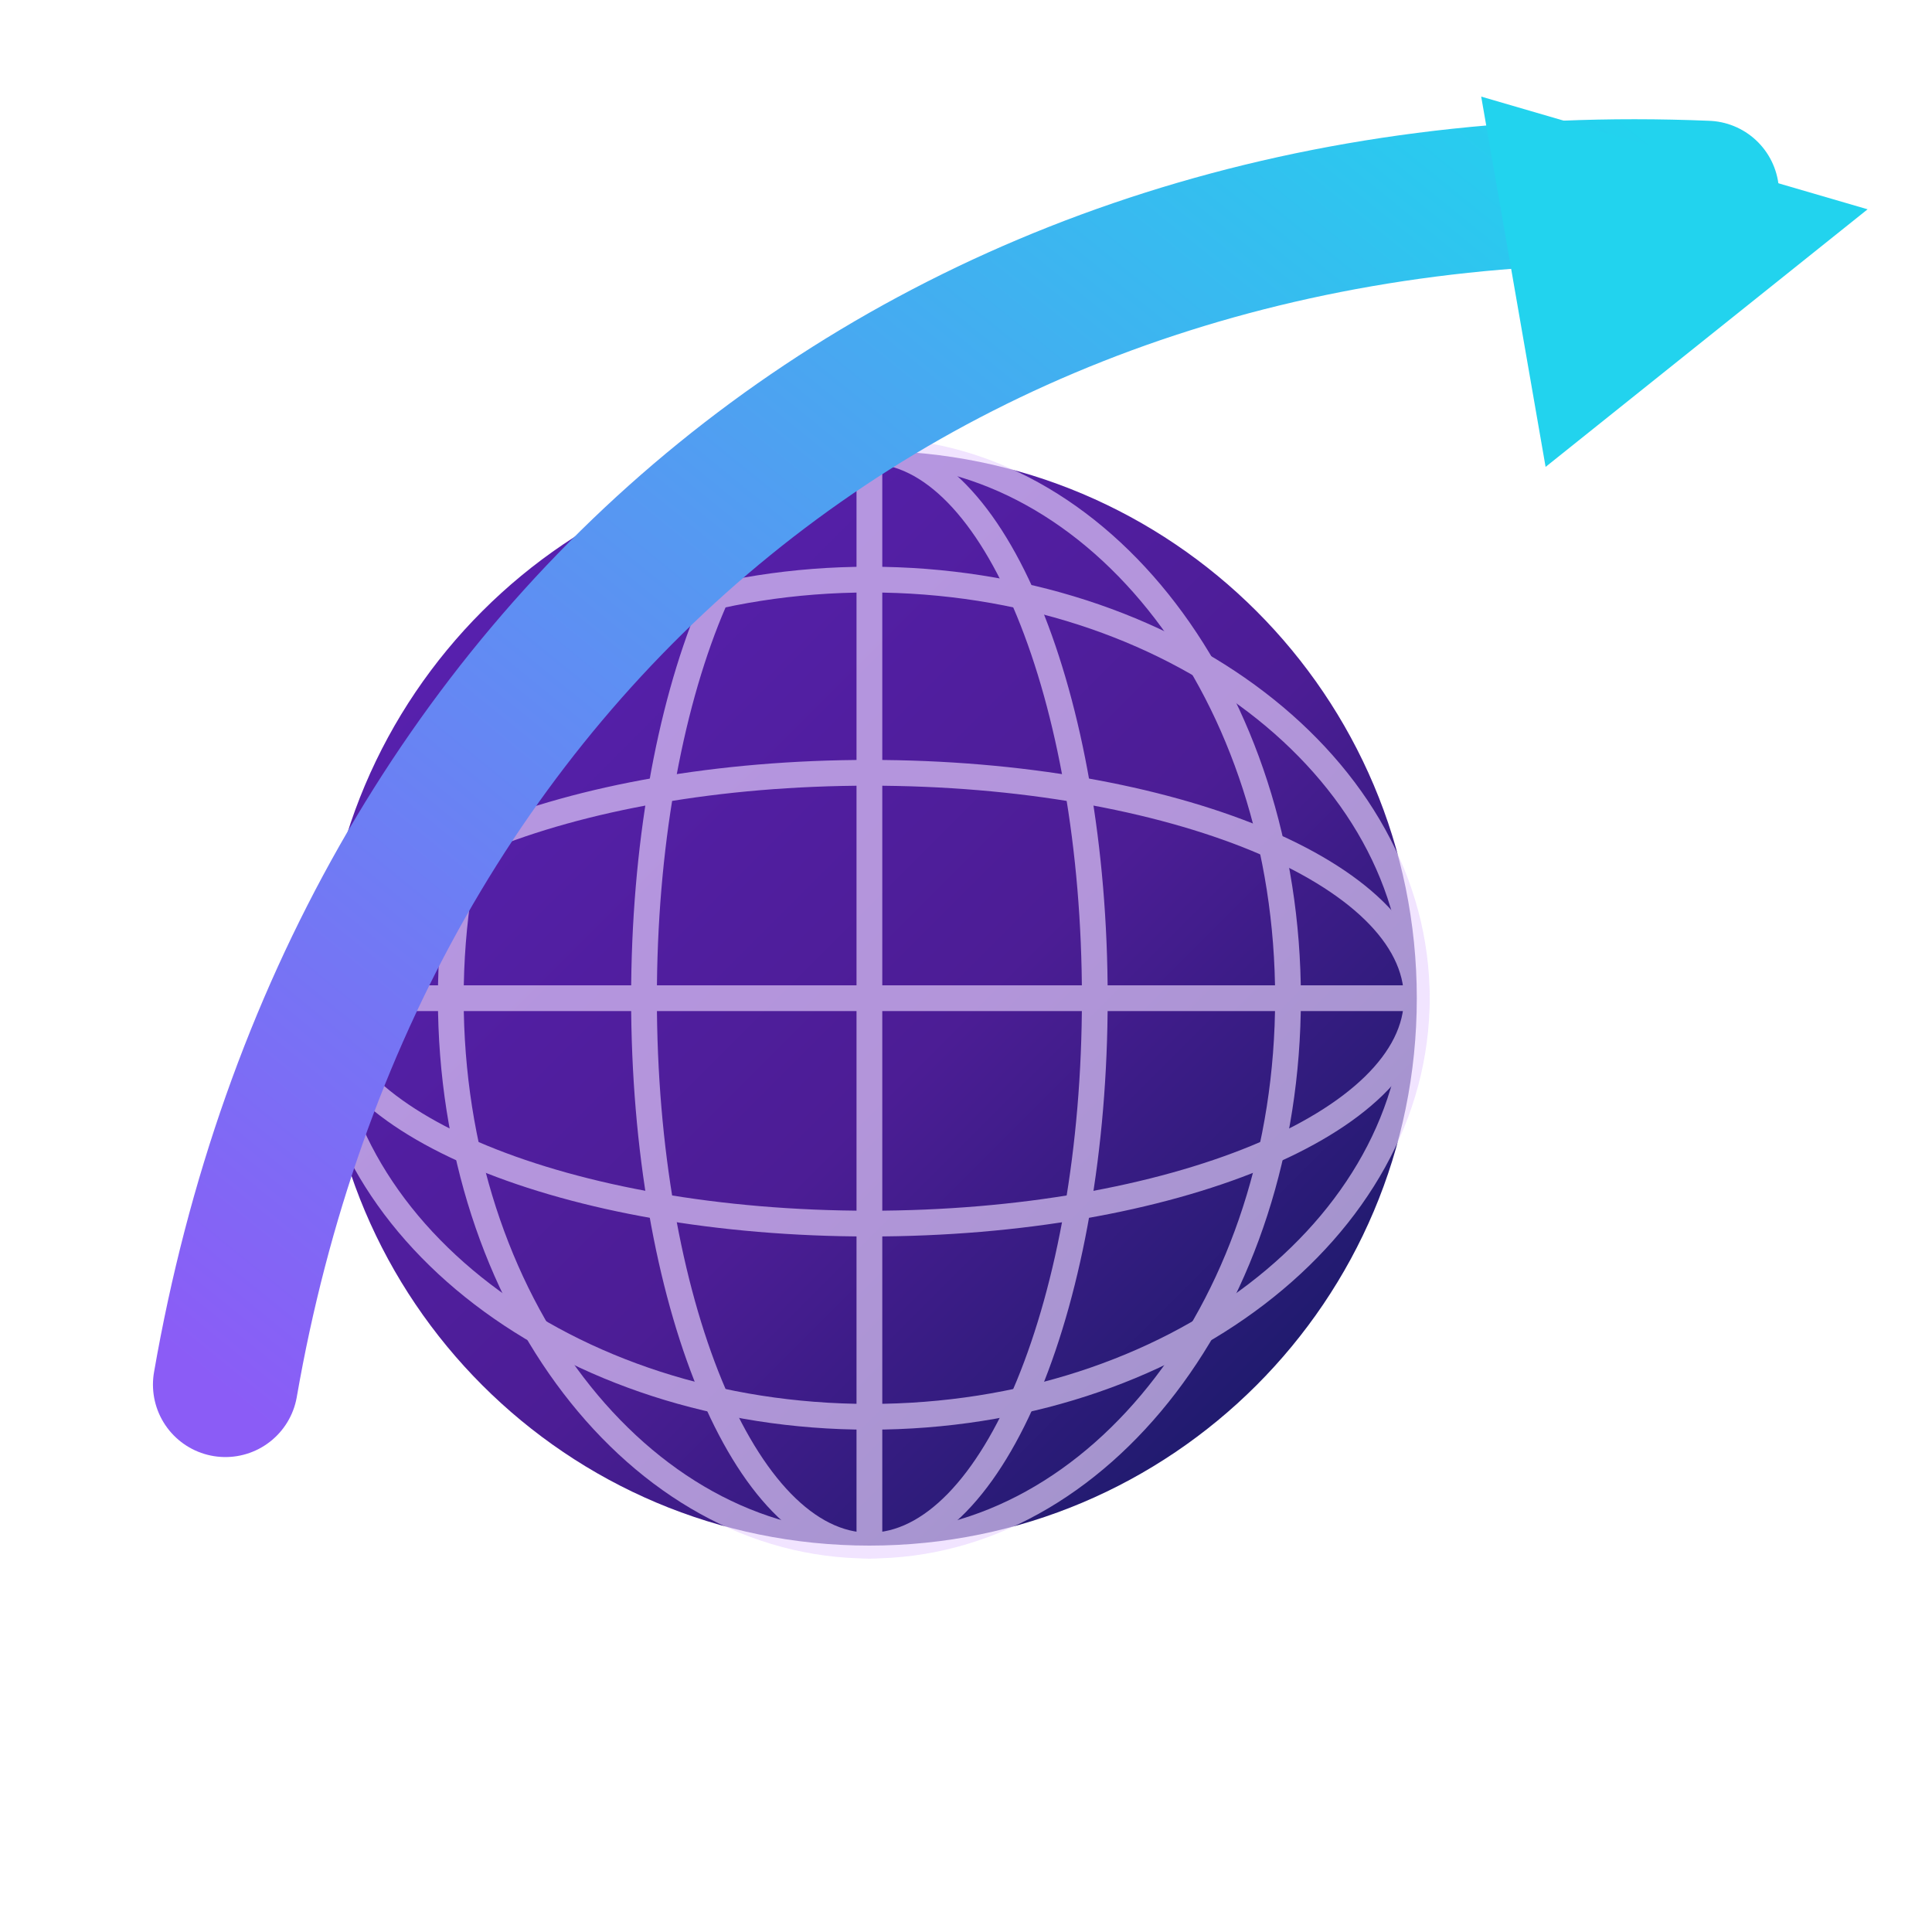
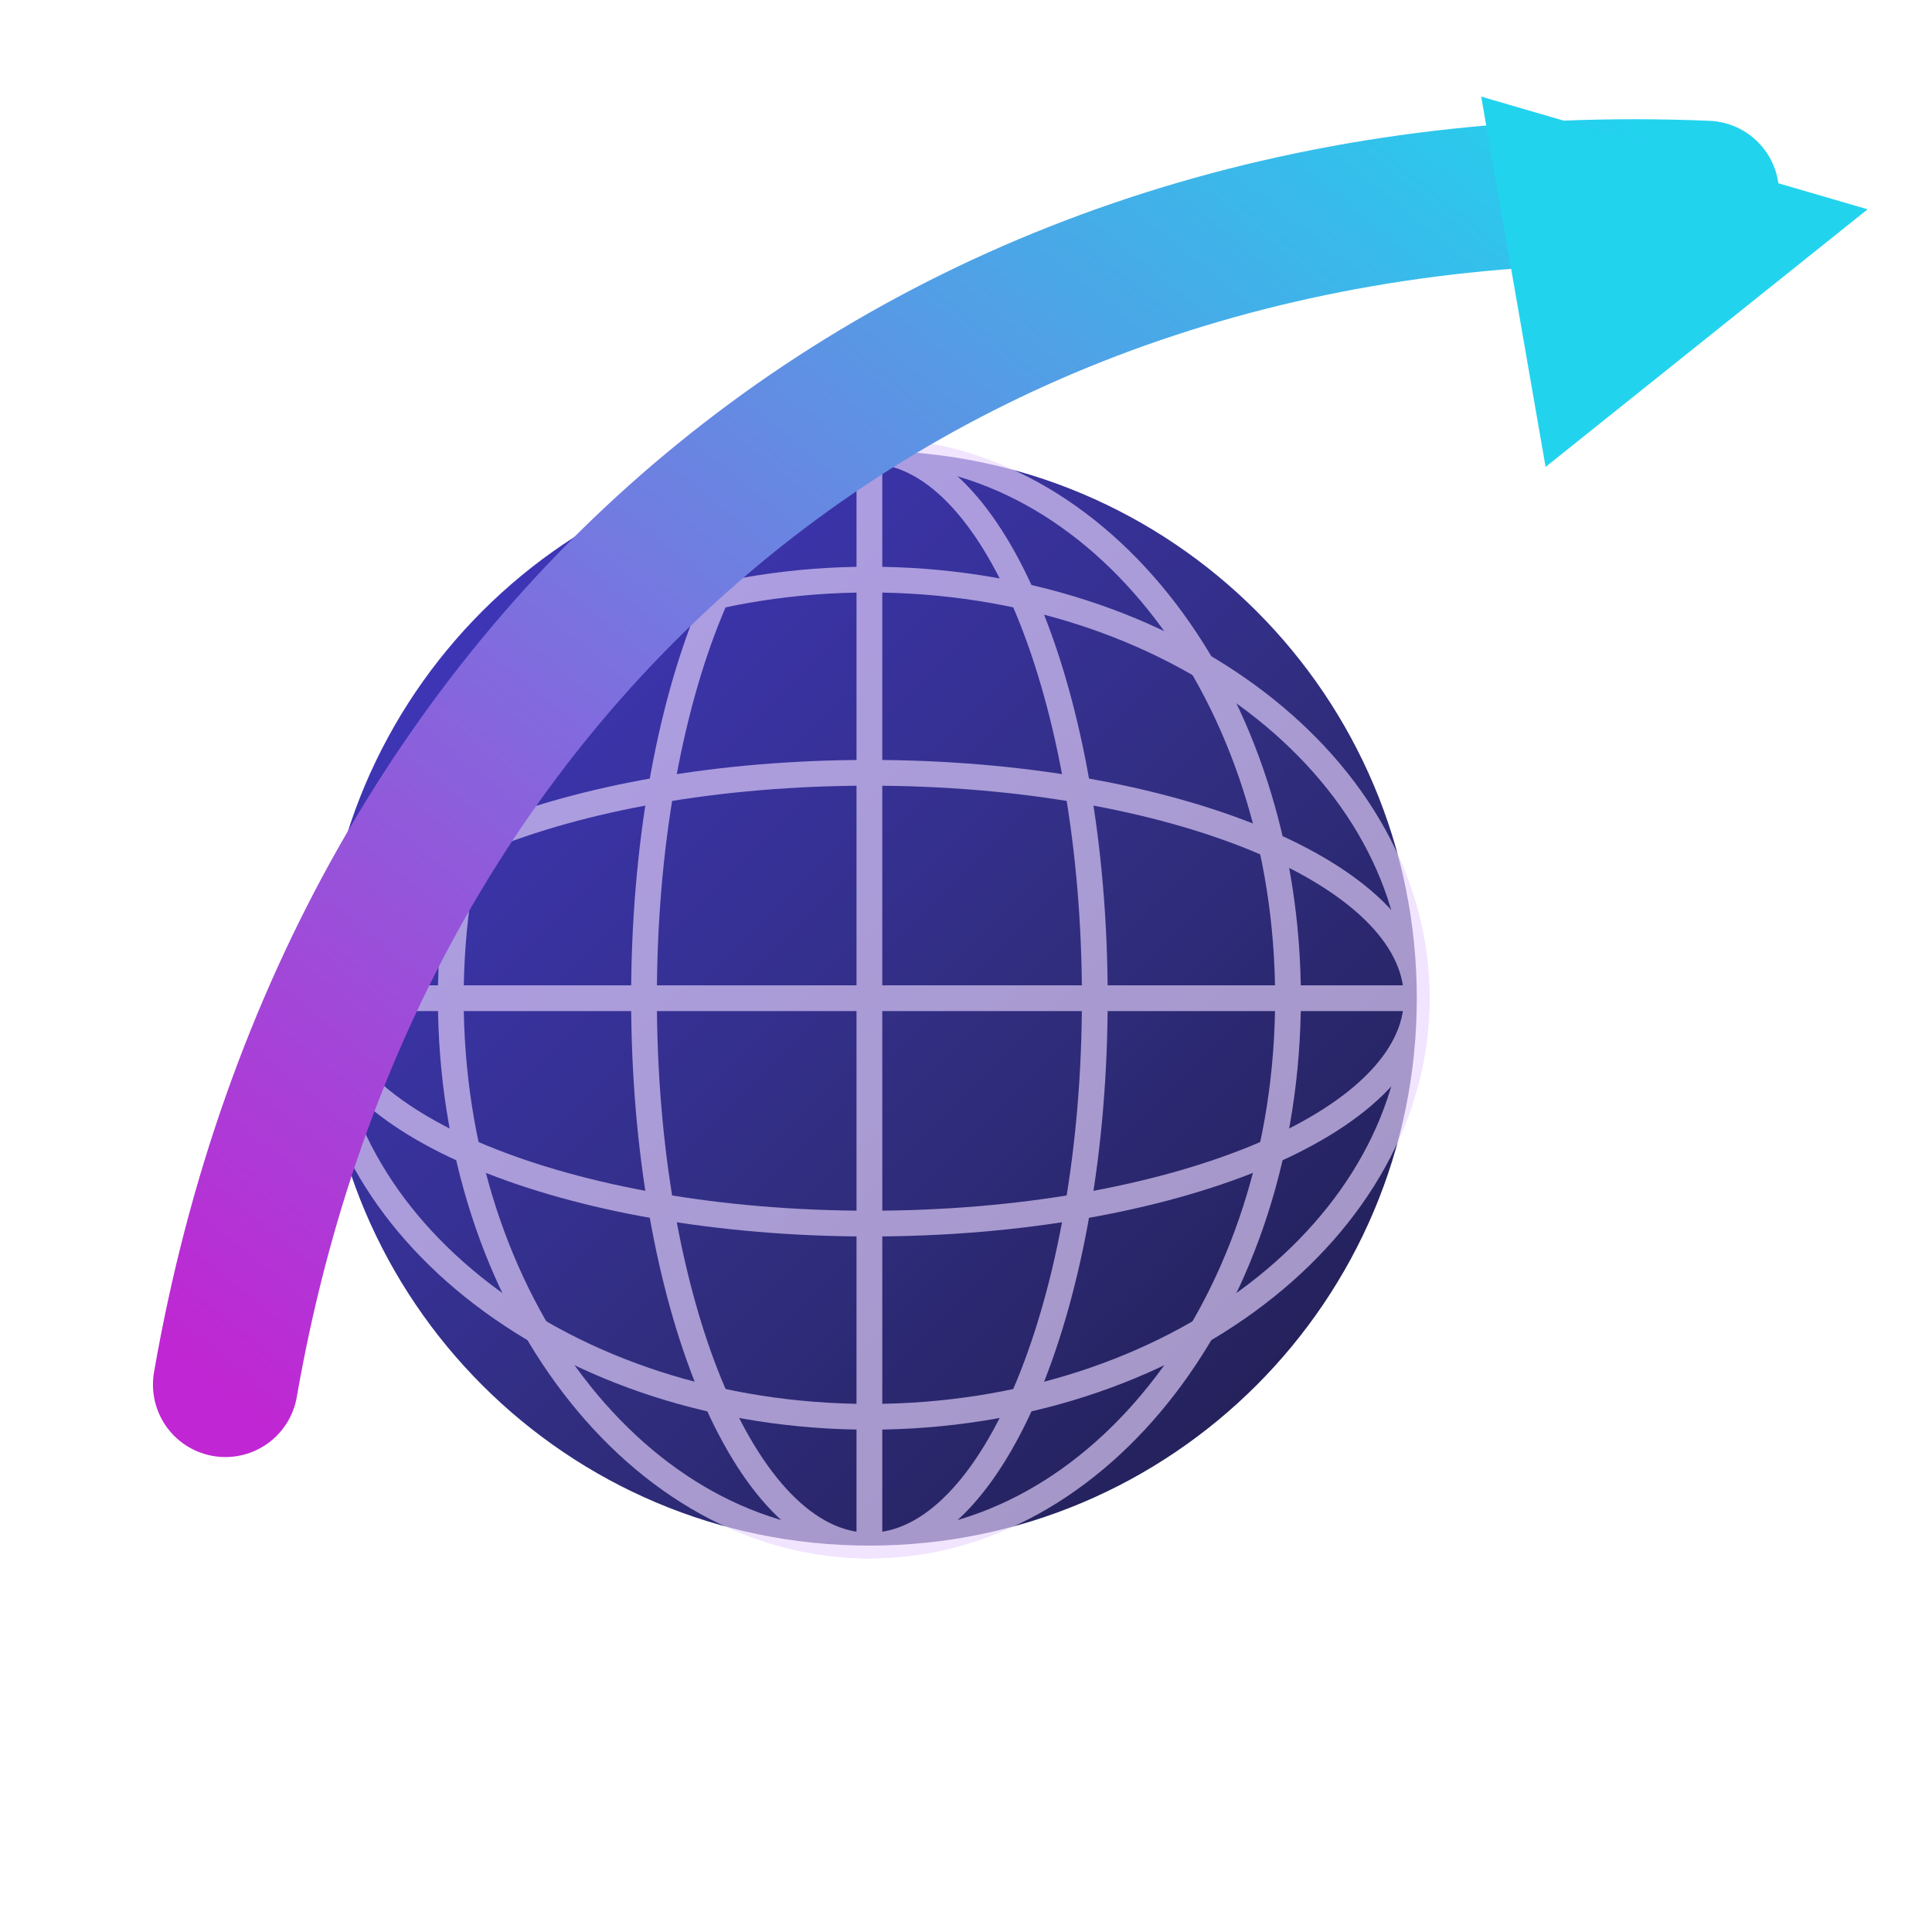
<svg xmlns="http://www.w3.org/2000/svg" viewBox="0 0 120 120" role="img" aria-label="Aerotel Net globe and orbiting arrow mark">
  <defs>
    <linearGradient id="aerotelGlobe" x1="0" y1="0" x2="1" y2="1">
-       <stop offset="0%" stop-color="#5B21B6" />
-       <stop offset="55%" stop-color="#4C1D95" />
-       <stop offset="100%" stop-color="#0B1A5C" />
+       <stop offset="0%" stop-color="#4338CA" />
+       <stop offset="55%" stop-color="#312E81" />
+       <stop offset="100%" stop-color="#1E1B4B" />
    </linearGradient>
    <linearGradient id="aerotelArrow" x1="0" y1="1" x2="1" y2="0">
-       <stop offset="0%" stop-color="#8B5CF6" />
+       <stop offset="0%" stop-color="#C026D3" />
      <stop offset="100%" stop-color="#22D3EE" />
    </linearGradient>
  </defs>
  <circle cx="54" cy="62" r="34" fill="url(#aerotelGlobe)" />
  <g stroke="#E9D5FF" stroke-width="1.6" fill="none" opacity="0.65">
    <ellipse cx="54" cy="62" rx="34" ry="14" />
    <ellipse cx="54" cy="62" rx="34" ry="26" />
    <ellipse cx="54" cy="62" rx="14" ry="34" />
    <ellipse cx="54" cy="62" rx="26" ry="34" />
    <line x1="20" y1="62" x2="88" y2="62" />
    <line x1="54" y1="28" x2="54" y2="96" />
  </g>
  <path d="M14 86C22 40 58 10 106 12" stroke="url(#aerotelArrow)" stroke-width="9" stroke-linecap="round" fill="none" />
  <path d="M92 6 116 13 96 29Z" fill="#22D3EE" />
</svg>
